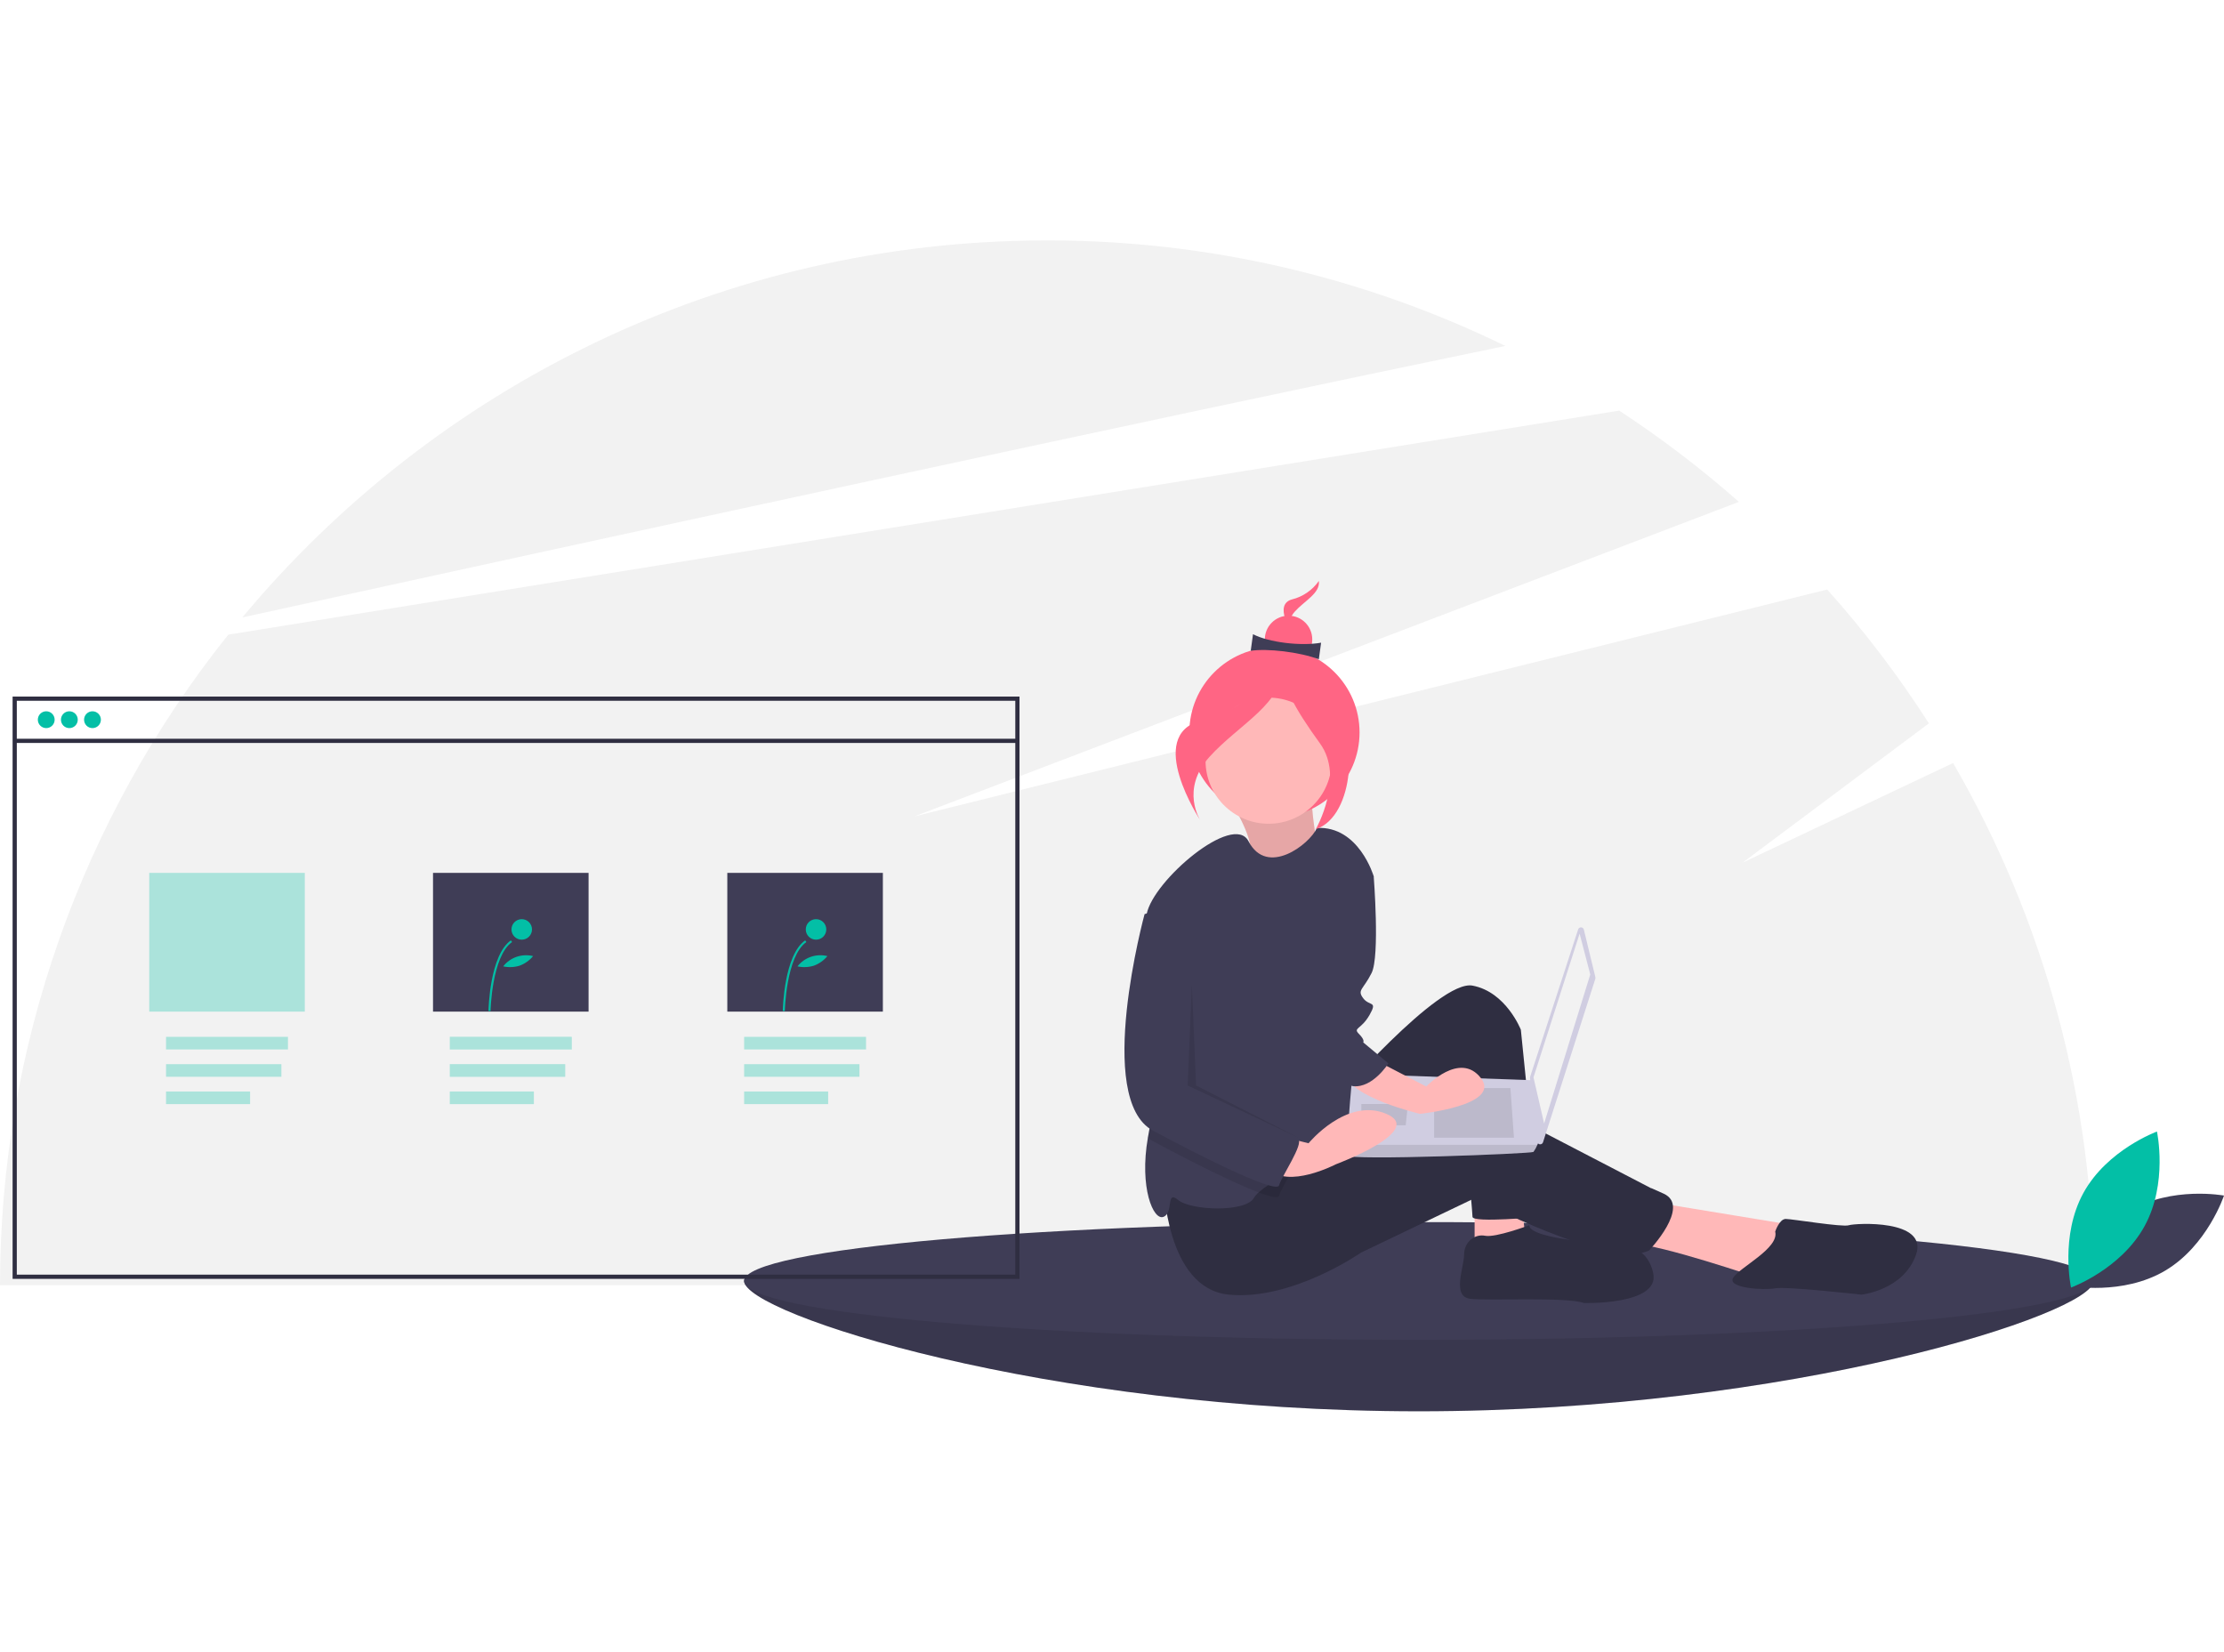
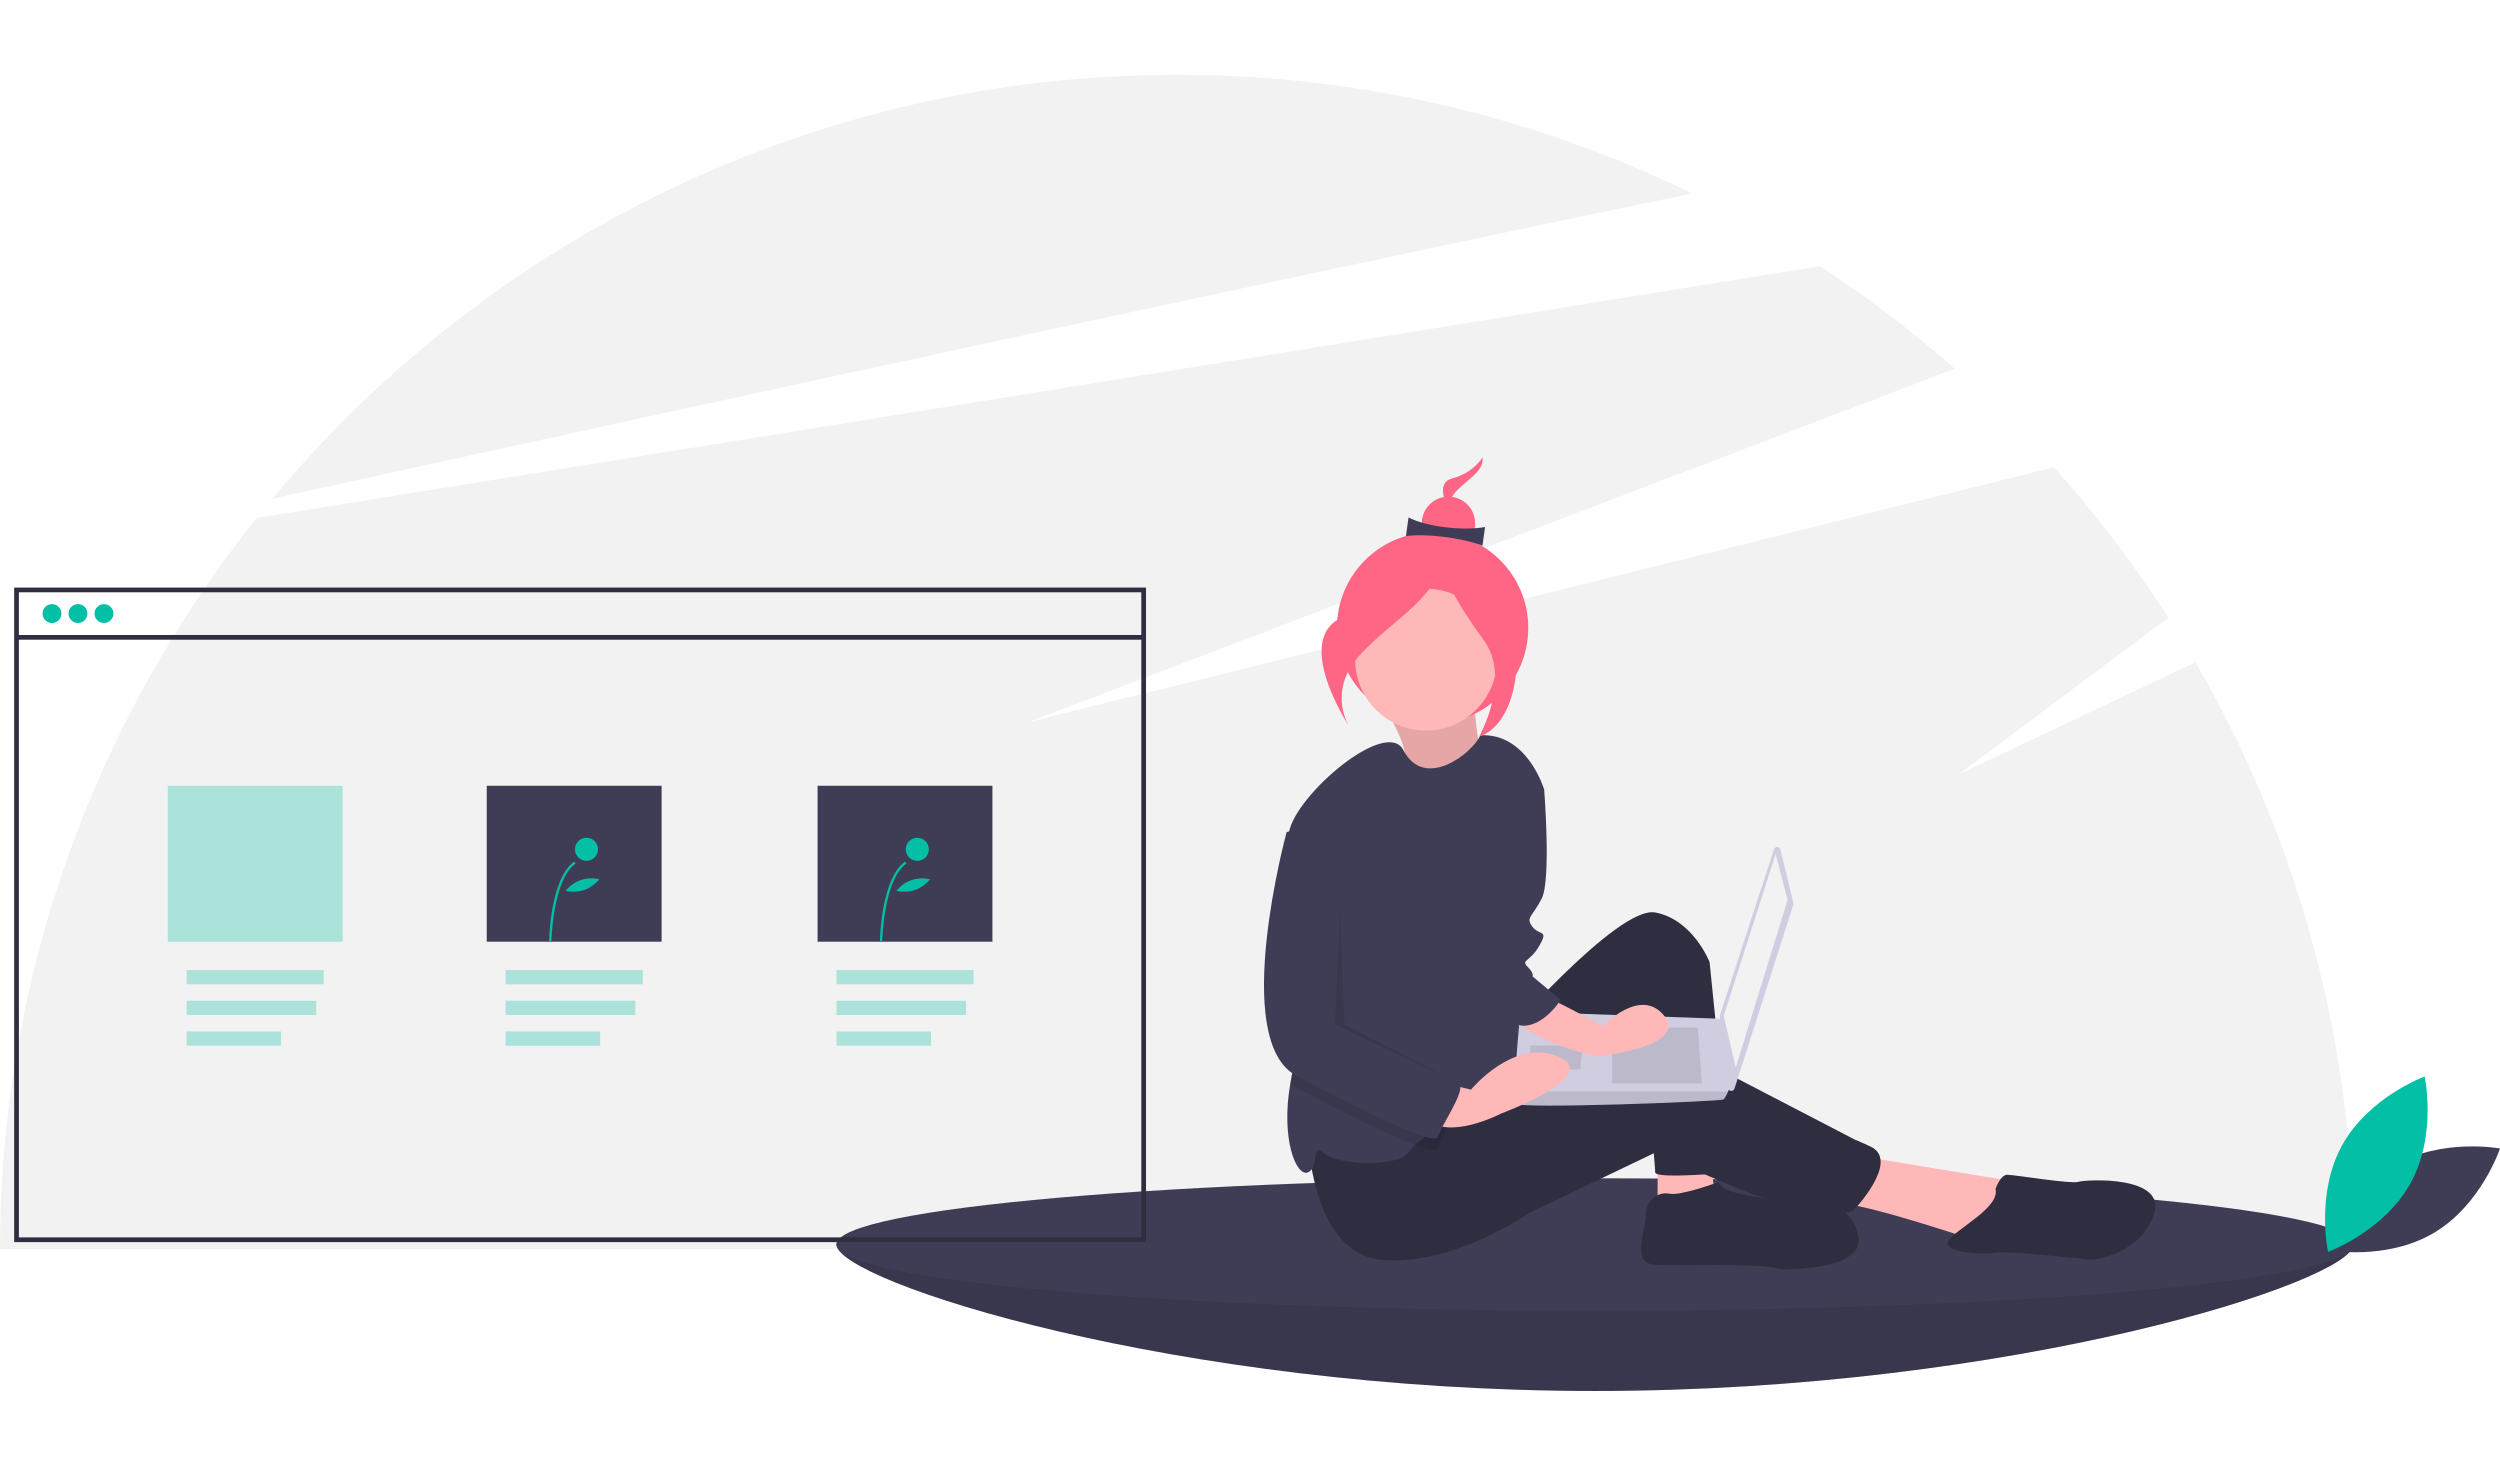
- <svg xmlns="http://www.w3.org/2000/svg" id="e8c09660-db65-4061-a2dc-920e909a0453" data-name="Layer 1" width="750" height="557" viewBox="0 0 1057.994 557">
+ <svg xmlns="http://www.w3.org/2000/svg" id="e8c09660-db65-4061-a2dc-920e909a0453" data-name="Layer 1" width="950" height="557" viewBox="0 0 1057.994 557">
  <path d="M1000.122,420.112,899.997,467.5l88.615-66.262a500.056,500.056,0,0,0-48.384-63.668L505.997,445.5,898.23,295.876a499.981,499.981,0,0,0-56.958-43.414L179.606,359.039A495.88,495.88,0,0,0,71.003,668.5h995.987A495.613,495.613,0,0,0,1000.122,420.112Z" transform="translate(-71.00317 -171.5)" fill="#f2f2f2" />
  <path d="M787.12,221.695A495.972,495.972,0,0,0,568.997,171.5c-153.83,0-291.361,69.753-382.71,179.349C342.713,316.574,615.064,257.243,787.12,221.695Z" transform="translate(-71.00317 -171.5)" fill="#f2f2f2" />
  <path d="M1066.997,666.5c0,15.464-143.717,62-321,62s-321-46.536-321-62,143.717,6,321,6S1066.997,651.036,1066.997,666.5Z" transform="translate(-71.00317 -171.5)" fill="#3f3d56" />
  <path d="M1066.997,666.5c0,15.464-143.717,62-321,62s-321-46.536-321-62,143.717,6,321,6S1066.997,651.036,1066.997,666.5Z" transform="translate(-71.00317 -171.5)" opacity="0.1" />
  <ellipse cx="674.994" cy="495" rx="321" ry="28" fill="#3f3d56" />
  <path d="M656.644,438.626s12.911,20.477,8.3,26.021,34.593,5.683,34.593,5.683-5.889-29.788-4.156-36.643Z" transform="translate(-71.00317 -171.5)" fill="#ffb8b8" />
  <path d="M656.644,438.626s12.911,20.477,8.3,26.021,34.593,5.683,34.593,5.683-5.889-29.788-4.156-36.643Z" transform="translate(-71.00317 -171.5)" opacity="0.1" />
  <circle cx="606.274" cy="234.063" r="40.484" fill="#ff6584" />
  <polygon points="701.494 453.5 701.494 477.5 725.494 472.5 723.494 455.5 701.494 453.5" fill="#ffb8b8" />
  <path d="M857.497,629l67,11-17,25s-47-16-59-16S857.497,629,857.497,629Z" transform="translate(-71.00317 -171.5)" fill="#ffb8b8" />
  <path d="M705.497,581s50-58,66-55,23,21,23,21l9,89s-32,3-32,0-6-67-6-67-47,104-72,35Z" transform="translate(-71.00317 -171.5)" fill="#2f2e41" />
  <path d="M624.497,620s1,50,31,53,63-20,63-20l54-25.87s64,33.87,83,24.87c0,0,20-21,7-27s-1,0-1,0l-77-40s-15-4-41,7-61,16-61,16Z" transform="translate(-71.00317 -171.5)" fill="#2f2e41" />
  <circle cx="603.494" cy="247.5" r="30" fill="#ffb8b8" />
  <path d="M717.497,503l-2,42s1,55-8,59c-4.55,2.02-13.69,6.08-22.14,10.52-6.34,3.32-12.29,6.84-15.61,9.87a11.194,11.194,0,0,0-2.25,2.61c-4,7-30,6-36,1s-2,6-7,8c-4.84,1.94-11.55-13.92-7.44-37.6.13-.79.28-1.59.44-2.4,4.59-22.95-2.62-77.92-1.51-99.16a37.369,37.369,0,0,1,.51-4.84c3-16,41.28-48.56,48.44-34.69,8.82,17.12,29.08,1.48,32.56-6.31,20-1,27,23,27,23Z" transform="translate(-71.00317 -171.5)" fill="#3f3d56" />
  <path d="M798.497,640s-16,6-21,5-10,3-10,9-6,20,3,21,46-1,54,2c0,0,36,1,33-14s-18-14-18-14S798.497,647,798.497,640Z" transform="translate(-71.00317 -171.5)" fill="#2f2e41" />
  <path d="M915.497,643s2-6,5-6,27,4,30,3,38-3,32,14-26,19-26,19-36-4-41-3-23,0-20-5S917.497,651,915.497,643Z" transform="translate(-71.00317 -171.5)" fill="#2f2e41" />
  <path d="M824.471,499.363l5.486,22.63a1.414,1.414,0,0,1-.027.764l-24.886,77.77a1.413,1.413,0,0,1-2.751-.271l-3.443-30.296a1.414,1.414,0,0,1,.061-.598l22.843-70.104A1.413,1.413,0,0,1,824.471,499.363Z" transform="translate(-71.00317 -171.5)" fill="#d0cde1" />
  <polygon points="751.45 329.775 756.515 349.191 734.565 420.104 729.5 398.155 751.45 329.775" fill="#f2f2f2" />
  <path d="M711.862,606.8c.844,2.533,87.797-.844,88.641-1.688a18.324,18.324,0,0,0,1.857-3.377c.794-1.688,1.52-3.377,1.52-3.377l-3.377-27.335-86.109-3.056s-2.153,23.165-2.592,33.768A25.331,25.331,0,0,0,711.862,606.8Z" transform="translate(-71.00317 -171.5)" fill="#d0cde1" />
  <polygon points="718.526 403.22 720.214 426.858 682.225 426.858 682.225 403.22 718.526 403.22" opacity="0.1" />
  <polygon points="669.562 410.818 669.789 410.773 668.718 420.949 647.612 420.949 647.612 410.818 669.562 410.818" opacity="0.1" />
  <path d="M711.862,606.8c.844,2.533,87.797-.844,88.641-1.688a18.324,18.324,0,0,0,1.857-3.377H711.803A25.331,25.331,0,0,0,711.862,606.8Z" transform="translate(-71.00317 -171.5)" opacity="0.1" />
  <path d="M698.409,333.5a22.13,22.13,0,0,1-12.769,8.778c-8.929,2.391-.073,15.809-.073,15.809s-3.22-4.879,1.425-10.046S699.112,339.34,698.409,333.5Z" transform="translate(-71.00317 -171.5)" fill="#ff6584" />
  <circle cx="612.982" cy="189.806" r="11.283" fill="#ff6584" />
  <path d="M698.39,370.762c-9.198-3.479-24.513-5.243-32.392-4.037l1.081-7.891c7.575,3.915,22.82,5.755,32.392,4.037Z" transform="translate(-71.00317 -171.5)" fill="#3f3d56" />
  <path d="M680.592,373.587s-11.527,19.174-38.332,26.351-.219,47.458-.219,47.458-9.668-14.647,4.277-30.159S682.702,391.12,680.592,373.587Z" transform="translate(-71.00317 -171.5)" fill="#ff6584" />
  <path d="M681.507,372.422s11.074,26.336,23.231,28.826,11.235,44.103-7.777,50.344c0,0,13.863-24.396,2.013-40.757S679.64,381.54,681.507,372.422Z" transform="translate(-71.00317 -171.5)" fill="#ff6584" />
  <path d="M685.357,614.52c-2.47,4.67-5.37,9.52-5.86,11.48-.33,1.33-3.99.56-9.75-1.61-11.55-4.37-31.57-14.38-50.25-24.39a15.775,15.775,0,0,1-2.44-1.6c.13-.79.28-1.59.44-2.4,4.59-22.95-2.62-77.92-1.51-99.16l8.51-2.84,17,16v68s44,24,47,26C690.027,605.02,687.917,609.67,685.357,614.52Z" transform="translate(-71.00317 -171.5)" opacity="0.1" />
  <path d="M722.497,560l27,14s16-17,26-4-29,17-29,17-34-8-35-19S722.497,560,722.497,560Z" transform="translate(-71.00317 -171.5)" fill="#ffb8b8" />
  <path d="M677.497,597l16,4s18-22,37-14-24,24-24,24-23,12-32,2S677.497,597,677.497,597Z" transform="translate(-71.00317 -171.5)" fill="#ffb8b8" />
  <path d="M712.497,465c1,1,12,9,12,9s3,38-1,46-7,8-4,12,7,1,3,8-8,6-5,9,2,4,2,4l12,10s-7.362,11.726-16.681,10.863S697.497,528,697.497,528Z" transform="translate(-71.00317 -171.5)" fill="#3f3d56" />
  <path d="M624.497,489l-9,3s-24,88,4,103,59,30,60,26,12-20,9-22-47-26-47-26V505Z" transform="translate(-71.00317 -171.5)" fill="#3f3d56" />
  <polygon points="566.994 354 564.994 402 617.994 427 568.994 402 566.994 354" opacity="0.1" />
  <path d="M1084.097,633.143c-20.155,11.884-28.088,35.774-28.088,35.774s24.745,4.621,44.9-7.263,28.088-35.774,28.088-35.774S1104.252,621.259,1084.097,633.143Z" transform="translate(-71.00317 -171.5)" fill="#3f3d56" />
  <path d="M1091.16,640.511c-11.287,20.496-34.933,29.128-34.933,29.128s-5.347-24.598,5.94-45.094,34.933-29.128,34.933-29.128S1102.446,620.016,1091.16,640.511Z" transform="translate(-71.00317 -171.5)" fill="#03bfa6" />
  <circle cx="21.994" cy="228" r="4" fill="#03bfa6" />
  <circle cx="32.994" cy="228" r="4" fill="#03bfa6" />
  <circle cx="43.994" cy="228" r="4" fill="#03bfa6" />
  <rect x="78.994" y="378.873" width="58" height="6" fill="#03bfa6" opacity="0.3" />
  <rect x="78.994" y="391.873" width="54.865" height="6" fill="#03bfa6" opacity="0.3" />
  <rect x="78.994" y="404.873" width="39.973" height="6" fill="#03bfa6" opacity="0.3" />
  <g opacity="0.3">
    <rect x="213.994" y="378.873" width="58" height="6" fill="#03bfa6" />
    <rect x="213.994" y="391.873" width="54.865" height="6" fill="#03bfa6" />
    <rect x="213.994" y="404.873" width="39.973" height="6" fill="#03bfa6" />
    <rect x="213.994" y="378.873" width="58" height="6" fill="#03bfa6" opacity="0.3" />
    <rect x="213.994" y="391.873" width="54.865" height="6" fill="#03bfa6" opacity="0.3" />
    <rect x="213.994" y="404.873" width="39.973" height="6" fill="#03bfa6" opacity="0.3" />
  </g>
  <rect x="353.994" y="378.873" width="58" height="6" fill="#03bfa6" opacity="0.3" />
  <rect x="353.994" y="391.873" width="54.865" height="6" fill="#03bfa6" opacity="0.3" />
  <rect x="353.994" y="404.873" width="39.973" height="6" fill="#03bfa6" opacity="0.3" />
  <rect x="70.994" y="300.873" width="74" height="66" fill="#03bfa6" opacity="0.3" />
  <rect x="205.994" y="300.873" width="74" height="66" fill="#3f3d56" />
  <rect x="345.994" y="300.873" width="74" height="66" fill="#3f3d56" />
  <path d="M304.355,538.095l-.976-.019c.021-1.081.631-26.561,10.662-33.604l.561.799C304.976,512.03,304.36,537.835,304.355,538.095Z" transform="translate(-71.00317 -171.5)" fill="#03bfa6" />
  <circle cx="248.2" cy="327.768" r="4.881" fill="#03bfa6" />
  <path d="M318.216,516.504a15.198,15.198,0,0,1-7.841.339,13.85,13.85,0,0,1,14.24-4.884A15.198,15.198,0,0,1,318.216,516.504Z" transform="translate(-71.00317 -171.5)" fill="#03bfa6" />
  <path d="M444.355,538.095l-.976-.019c.021-1.081.631-26.561,10.662-33.604l.561.799C444.976,512.03,444.36,537.835,444.355,538.095Z" transform="translate(-71.00317 -171.5)" fill="#03bfa6" />
  <circle cx="388.2" cy="327.768" r="4.881" fill="#03bfa6" />
  <path d="M458.216,516.504a15.198,15.198,0,0,1-7.841.339,13.85,13.85,0,0,1,14.24-4.884A15.198,15.198,0,0,1,458.216,516.504Z" transform="translate(-71.00317 -171.5)" fill="#03bfa6" />
  <path d="M555.997,665.5h-479v-277h479Zm-477-2h475v-273h-475Z" transform="translate(-71.00317 -171.5)" fill="#2f2e41" />
  <rect x="6.994" y="237.065" width="477" height="2" fill="#2f2e41" />
</svg>
